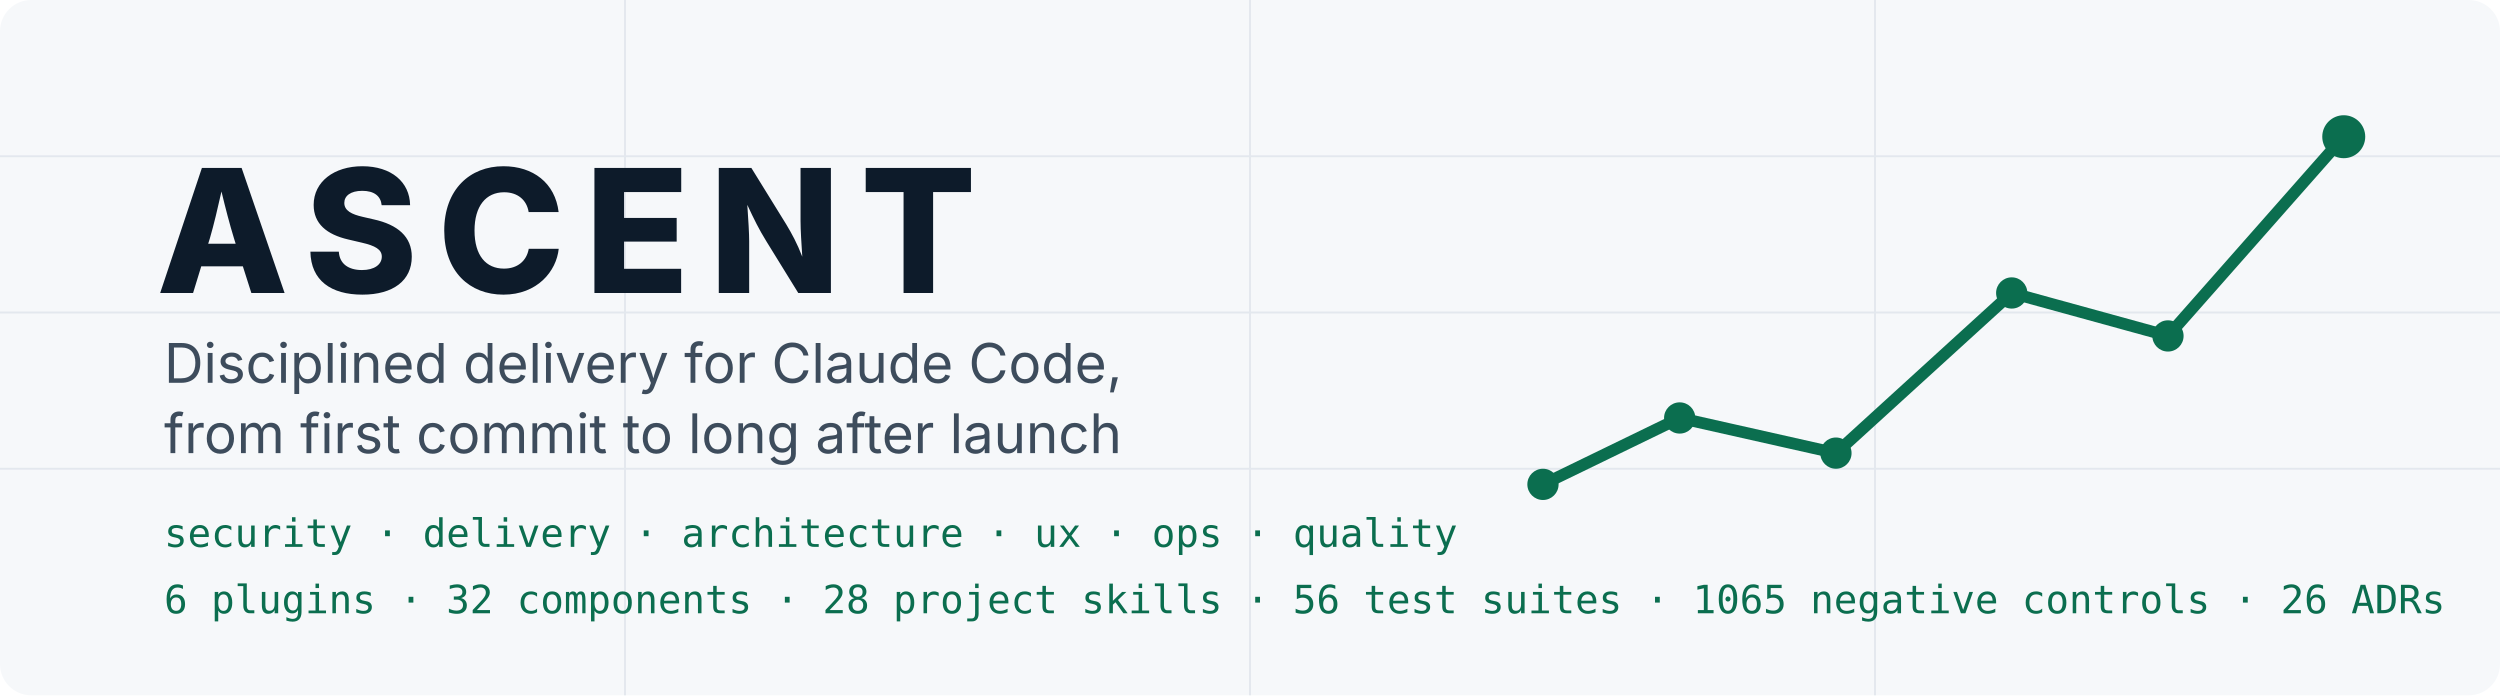
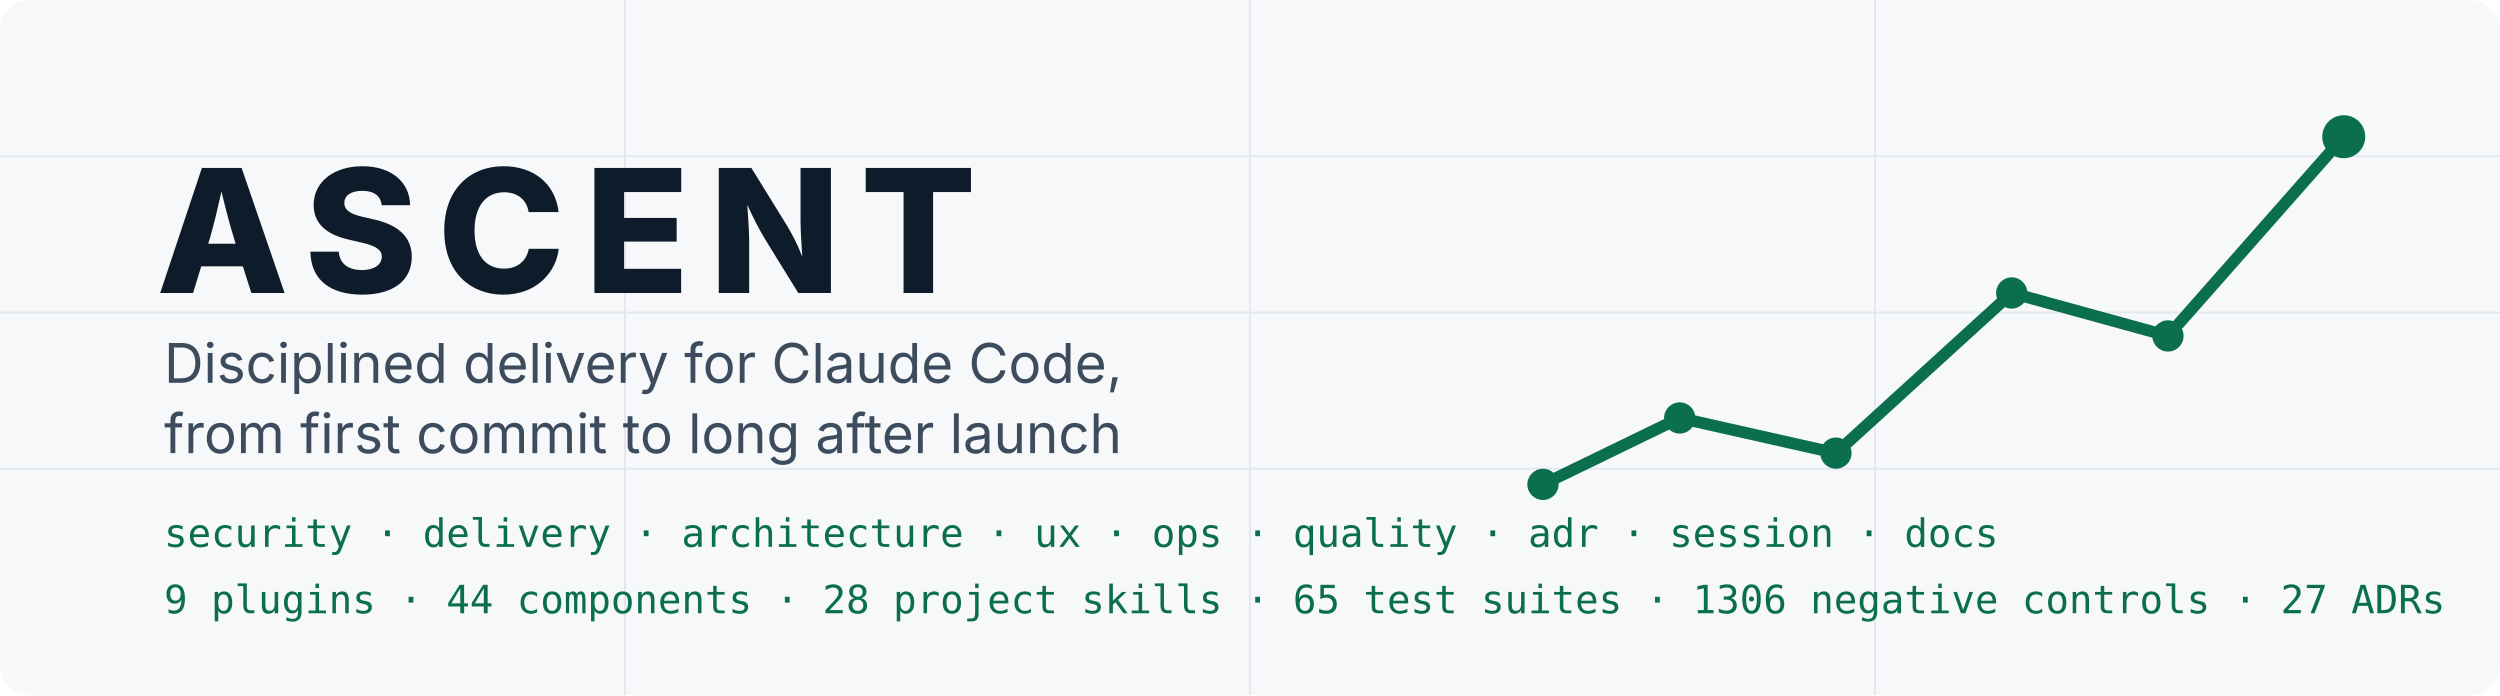
<svg xmlns="http://www.w3.org/2000/svg" width="1280" height="356" viewBox="0 0 1280 356" role="img" aria-labelledby="t d">
  <rect width="1280" height="356" rx="16" fill="#F6F8FA" />
  <g stroke="#E3E8EE" stroke-width="1">
    <path d="M0 80H1280M0 160H1280M0 240H1280M320 0V356M640 0V356M960 0V356" />
  </g>
  <polyline points="790,248 860,214 940,232 1030,150 1110,172 1200,70" fill="none" stroke="#0B6E4F" stroke-width="6" stroke-linecap="round" stroke-linejoin="round" />
  <g fill="#0B6E4F">
    <circle cx="790" cy="248" r="8" />
    <circle cx="860" cy="214" r="8" />
    <circle cx="940" cy="232" r="8" />
    <circle cx="1030" cy="150" r="8" />
    <circle cx="1110" cy="172" r="8" />
    <circle cx="1200" cy="70" r="11" />
  </g>
  <text x="80" y="150" font-family="Inter, Segoe UI, Helvetica, Arial, sans-serif" font-size="88" font-weight="800" letter-spacing="10" fill="#0D1B2A">ASCENT</text>
  <text x="84" y="196" font-family="Inter, Segoe UI, Helvetica, Arial, sans-serif" font-size="28" fill="#3D4C5C">Disciplined delivery for Claude Code,</text>
  <text x="84" y="232" font-family="Inter, Segoe UI, Helvetica, Arial, sans-serif" font-size="28" fill="#3D4C5C">from first commit to long after launch</text>
-   <text x="84" y="280" font-family="JetBrains Mono, SFMono-Regular, Menlo, monospace" font-size="20" fill="#0B6E4F">security · delivery · architecture · ux · ops · quality</text>
-   <text x="84" y="314" font-family="JetBrains Mono, SFMono-Regular, Menlo, monospace" font-size="20" fill="#0B6E4F">6 plugins · 32 components · 28 project skills · 56 test suites · 1065 negative controls · 26 ADRs</text>
+   <text x="84" y="280" font-family="JetBrains Mono, SFMono-Regular, Menlo, monospace" font-size="20" fill="#0B6E4F">security · delivery · architecture · ux · ops · quality · adr · session · docs</text>
+   <text x="84" y="314" font-family="JetBrains Mono, SFMono-Regular, Menlo, monospace" font-size="20" fill="#0B6E4F">9 plugins · 44 components · 28 project skills · 65 test suites · 1306 negative controls · 27 ADRs</text>
</svg>
